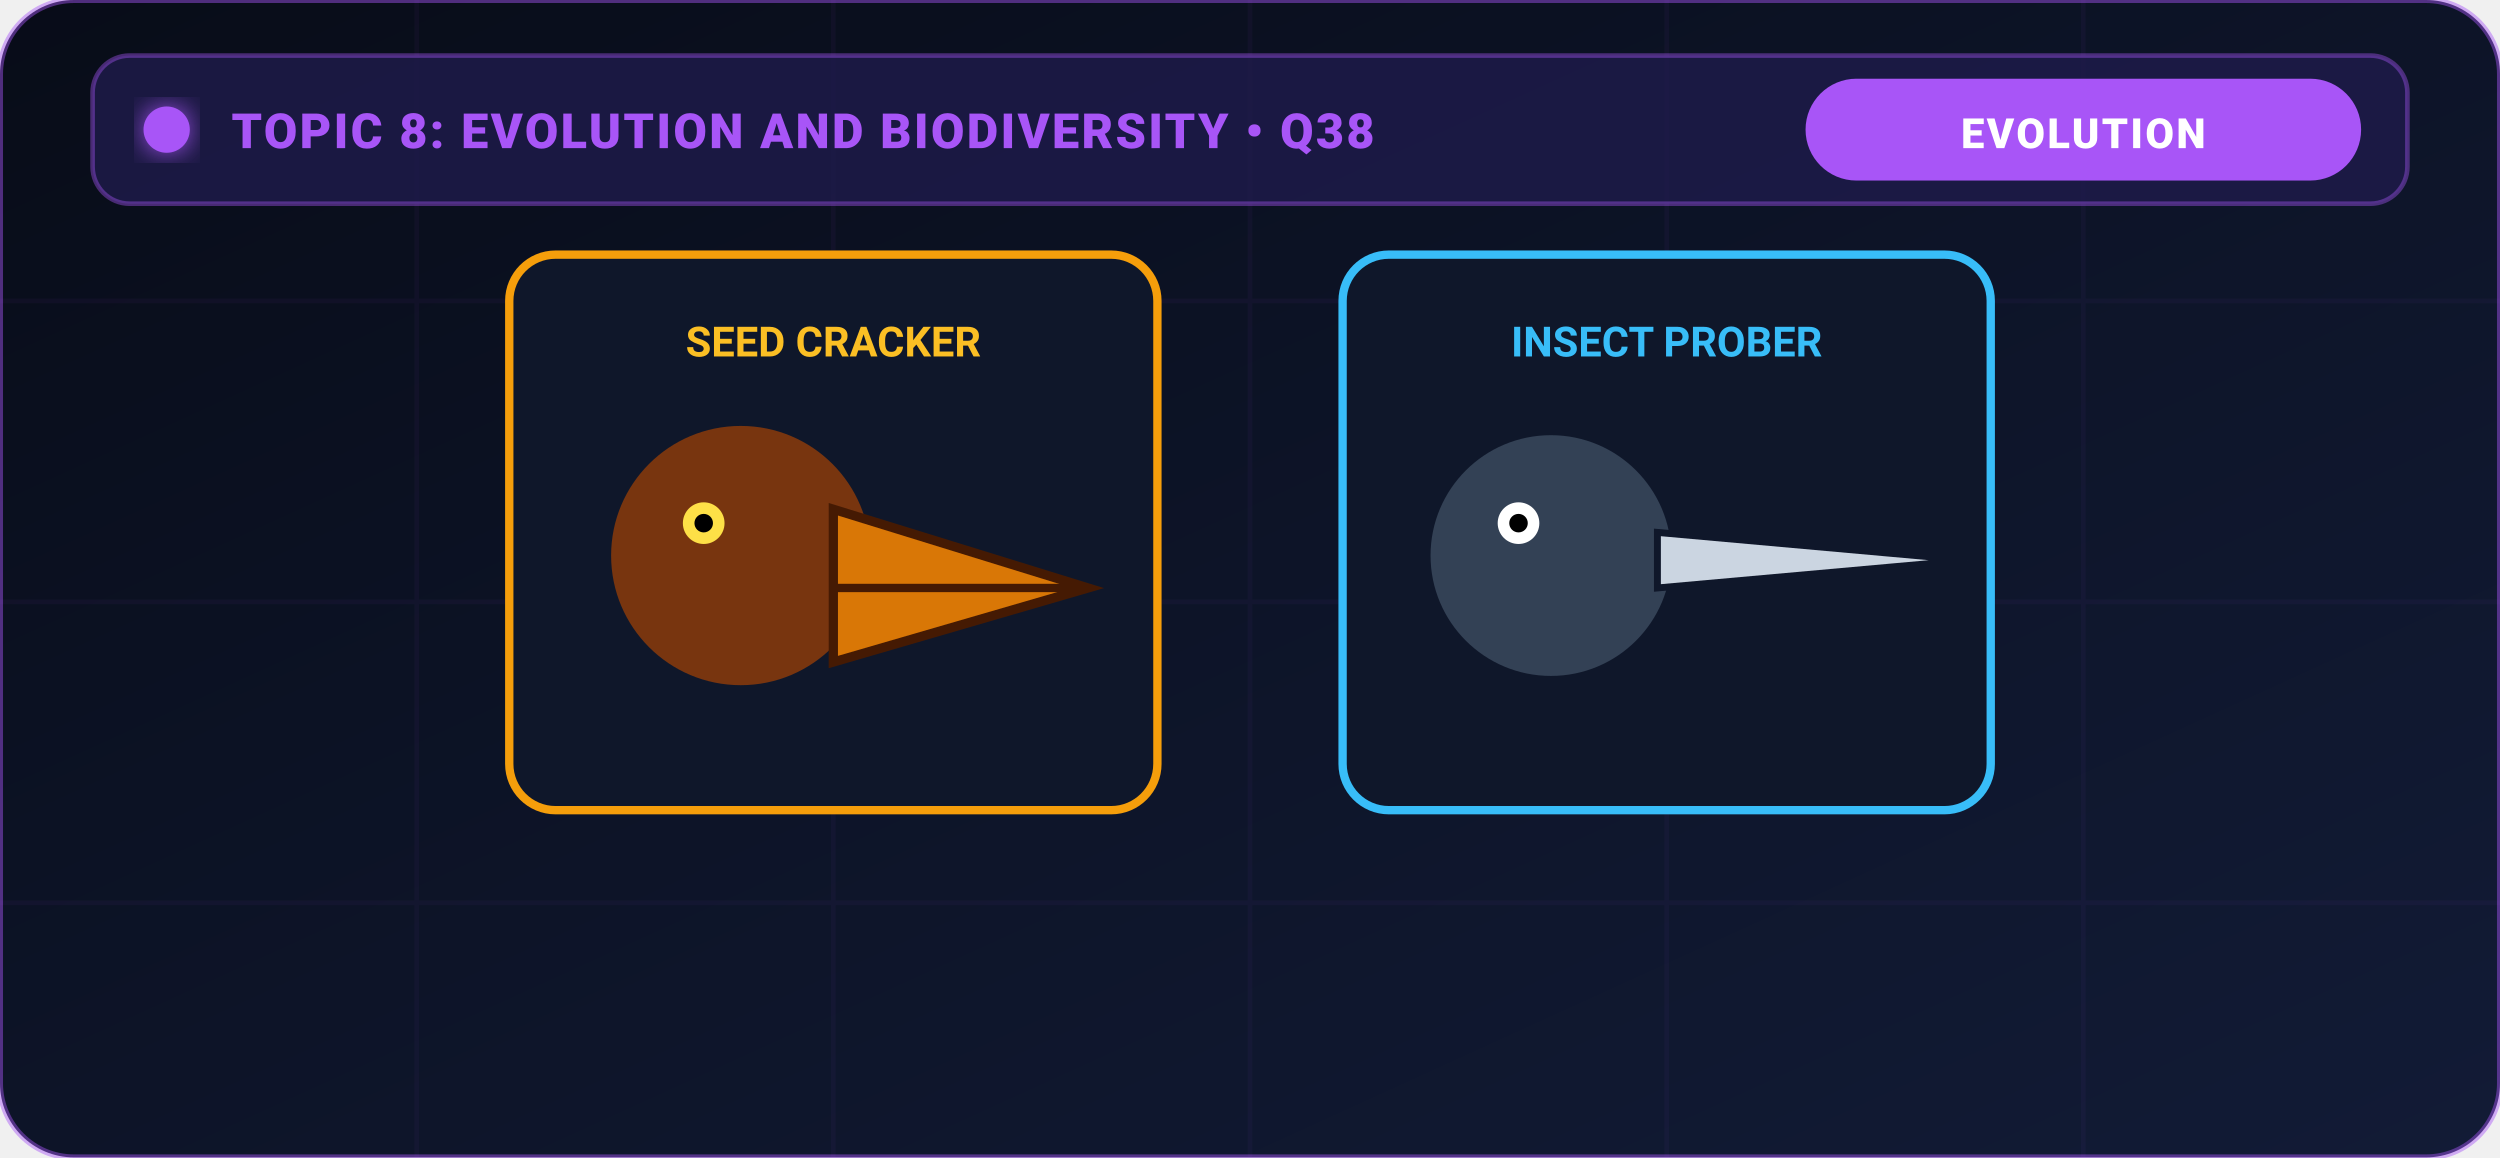
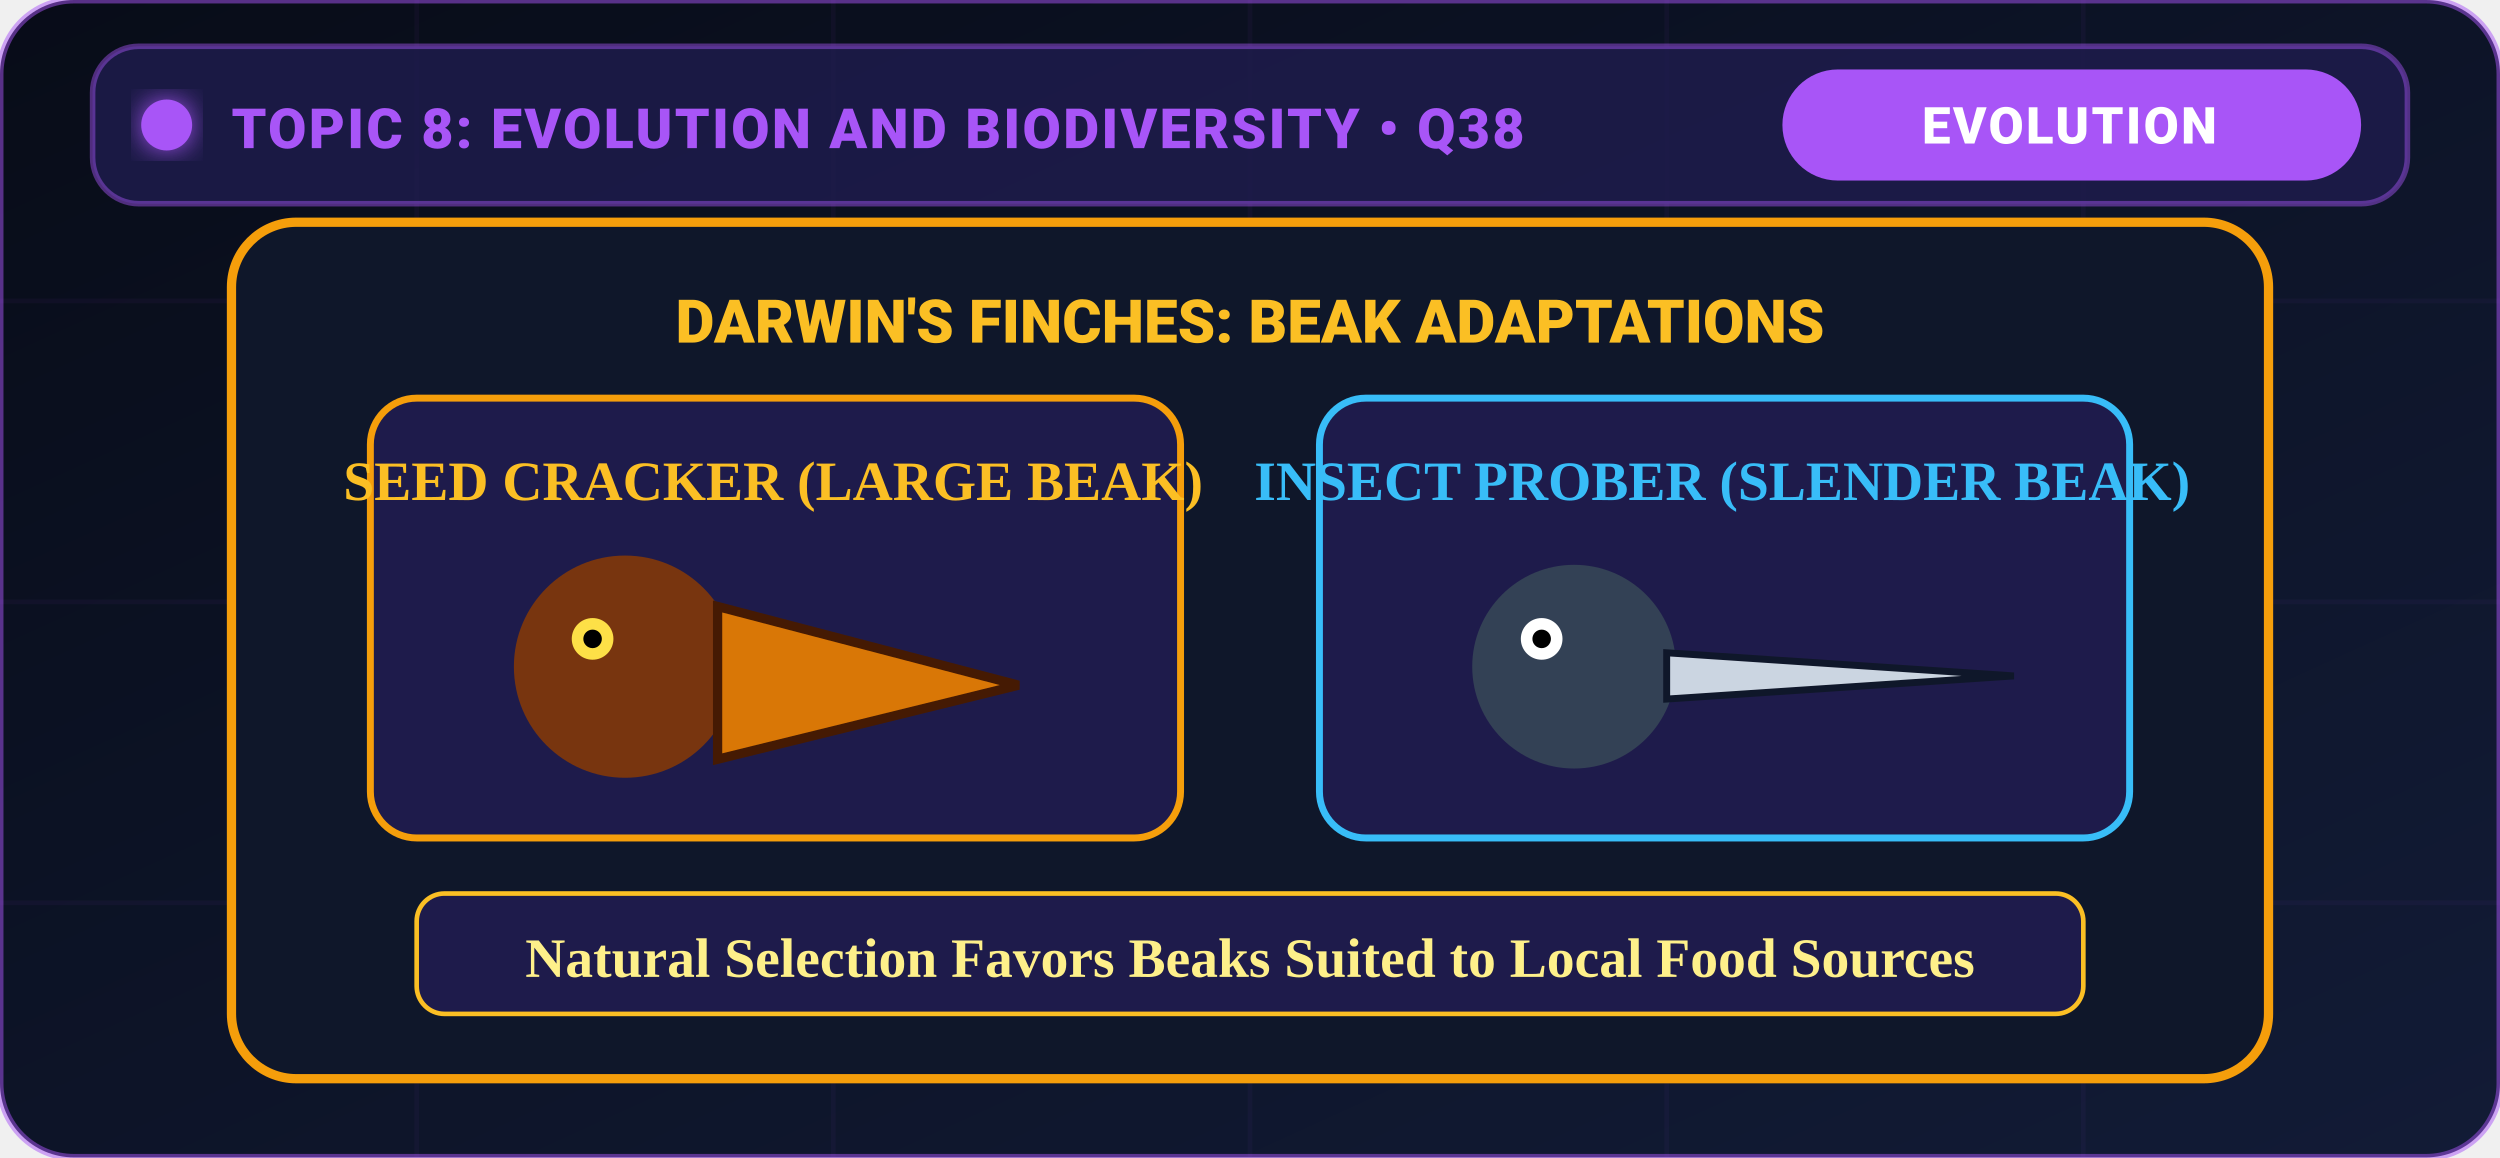
<svg xmlns="http://www.w3.org/2000/svg" viewBox="0 0 540 250" width="100%" height="100%">
  <defs>
    <linearGradient id="bg_t8_38" x1="0%" y1="0%" x2="100%" y2="100%">
      <stop offset="0%" stop-color="#080c18" />
      <stop offset="50%" stop-color="#0d1428" />
      <stop offset="100%" stop-color="#121b36" />
    </linearGradient>
    <filter id="glow_t8_38" x="-20%" y="-20%" width="140%" height="140%">
      <feGaussianBlur stdDeviation="3" result="blur" />
      <feComposite in="SourceGraphic" in2="blur" operator="over" />
    </filter>
  </defs>
-   <rect width="540" height="250" rx="16" fill="url(#bg_t8_38)" stroke="#a855f7" stroke-width="1.3" stroke-opacity="0.45" />
+   <rect width="540" height="250" rx="16" fill="url(#bg_t8_38)" stroke="#a855f7" stroke-width="1.5" stroke-opacity="0.5" />
  <g opacity="0.04" stroke="#a855f7" stroke-width="1">
    <line x1="90" y1="0" x2="90" y2="250" />
    <line x1="180" y1="0" x2="180" y2="250" />
    <line x1="270" y1="0" x2="270" y2="250" />
    <line x1="360" y1="0" x2="360" y2="250" />
    <line x1="450" y1="0" x2="450" y2="250" />
    <line x1="0" y1="65" x2="540" y2="65" />
    <line x1="0" y1="130" x2="540" y2="130" />
    <line x1="0" y1="195" x2="540" y2="195" />
  </g>
-   <rect x="20" y="12" width="500" height="32" rx="8" fill="#1e1b4b" fill-opacity="0.8" stroke="#a855f7" stroke-width="1" stroke-opacity="0.4" />
-   <circle cx="36" cy="28" r="5" fill="#a855f7" filter="url(#glow_t8_38)" />
-   <text x="50" y="32" fill="#a855f7" font-family="'Segoe UI', Roboto, sans-serif" font-size="10.5" font-weight="900" letter-spacing="0.5">TOPIC 8: EVOLUTION AND BIODIVERSITY • Q38</text>
-   <rect x="390" y="17" width="120" height="22" rx="11" fill="#a855f7" />
-   <text x="450" y="32" fill="#ffffff" font-family="'Segoe UI', Roboto, sans-serif" font-size="9" font-weight="900" text-anchor="middle" letter-spacing="0.5">EVOLUTION</text>
-   <g transform="translate(110, 55)">
-     <g transform="translate(0, 0)">
-       <rect x="0" y="0" width="140" height="120" rx="10" fill="#0f172a" stroke="#f59e0b" stroke-width="1.8" />
-       <text x="70" y="22" fill="#fbbf24" font-family="'Segoe UI', Roboto, sans-serif" font-size="9" font-weight="bold" text-anchor="middle">SEED CRACKER</text>
-       <circle cx="50" cy="65" r="28" fill="#78350f" />
-       <circle cx="42" cy="58" r="4.5" fill="#fde047" />
-       <circle cx="42" cy="58" r="2" fill="#000000" />
-       <polygon points="70,55 125,72 70,88" fill="#d97706" stroke="#451a03" stroke-width="2" />
-       <line x1="70" y1="72" x2="125" y2="72" stroke="#451a03" stroke-width="1.8" />
+   <rect x="20" y="10" width="500" height="34" rx="10" fill="#1e1b4b" fill-opacity="0.85" stroke="#a855f7" stroke-width="1.2" stroke-opacity="0.45" />
+   <circle cx="36" cy="27" r="5.5" fill="#a855f7" filter="url(#glow_t8_38)" />
+   <text x="50" y="32" fill="#a855f7" font-family="'Segoe UI', Roboto, sans-serif" font-size="12" font-weight="900" letter-spacing="0.5">TOPIC 8: EVOLUTION AND BIODIVERSITY • Q38</text>
+   <rect x="385" y="15" width="125" height="24" rx="12" fill="#a855f7" />
+   <text x="447" y="31" fill="#ffffff" font-family="'Segoe UI', Roboto, sans-serif" font-size="11" font-weight="900" text-anchor="middle" letter-spacing="0.5">EVOLUTION</text>
+   <g transform="translate(50, 48)">
+     <rect x="0" y="0" width="440" height="185" rx="14" fill="#0f172a" stroke="#f59e0b" stroke-width="2" />
+     <text x="220" y="26" fill="#fbbf24" font-family="'Segoe UI', Roboto, sans-serif" font-size="13" font-weight="900" text-anchor="middle">DARWIN'S FINCHES: BEAK ADAPTATIONS</text>
+     <g transform="translate(30, 38)">
+       <rect x="0" y="0" width="175" height="95" rx="10" fill="#1e1b4b" stroke="#f59e0b" stroke-width="1.5" />
+       <text x="87" y="22" fill="#fbbf24" font-size="12" font-weight="900" text-anchor="middle">SEED CRACKER (LARGE BEAK)</text>
+       <circle cx="55" cy="58" r="24" fill="#78350f" />
+       <circle cx="48" cy="52" r="4.5" fill="#fde047" />
+       <circle cx="48" cy="52" r="2" fill="#000000" />
+       <polygon points="75,45 140,62 75,78" fill="#d97706" stroke="#451a03" stroke-width="2" />
    </g>
-     <g transform="translate(180, 0)">
-       <rect x="0" y="0" width="140" height="120" rx="10" fill="#0f172a" stroke="#38bdf8" stroke-width="1.8" />
-       <text x="70" y="22" fill="#38bdf8" font-family="'Segoe UI', Roboto, sans-serif" font-size="9" font-weight="bold" text-anchor="middle">INSECT PROBER</text>
-       <circle cx="45" cy="65" r="26" fill="#334155" />
-       <circle cx="38" cy="58" r="4.5" fill="#ffffff" />
-       <circle cx="38" cy="58" r="2" fill="#000000" />
-       <polygon points="68,60 135,66 68,72" fill="#cbd5e1" stroke="#0f172a" stroke-width="1.5" />
+     <g transform="translate(235, 38)">
+       <rect x="0" y="0" width="175" height="95" rx="10" fill="#1e1b4b" stroke="#38bdf8" stroke-width="1.5" />
+       <text x="87" y="22" fill="#38bdf8" font-size="12" font-weight="900" text-anchor="middle">INSECT PROBER (SLENDER BEAK)</text>
+       <circle cx="55" cy="58" r="22" fill="#334155" />
+       <circle cx="48" cy="52" r="4.5" fill="#ffffff" />
+       <circle cx="48" cy="52" r="2" fill="#000000" />
+       <polygon points="75,55 150,60 75,65" fill="#cbd5e1" stroke="#0f172a" stroke-width="1.5" />
    </g>
+     <rect x="40" y="145" width="360" height="26" rx="6" fill="#1e1b4b" stroke="#fbbf24" stroke-width="1" />
+     <text x="220" y="163" fill="#fef08a" font-size="12" font-weight="bold" text-anchor="middle">Natural Selection Favors Beaks Suited to Local Food Sources</text>
  </g>
</svg>
